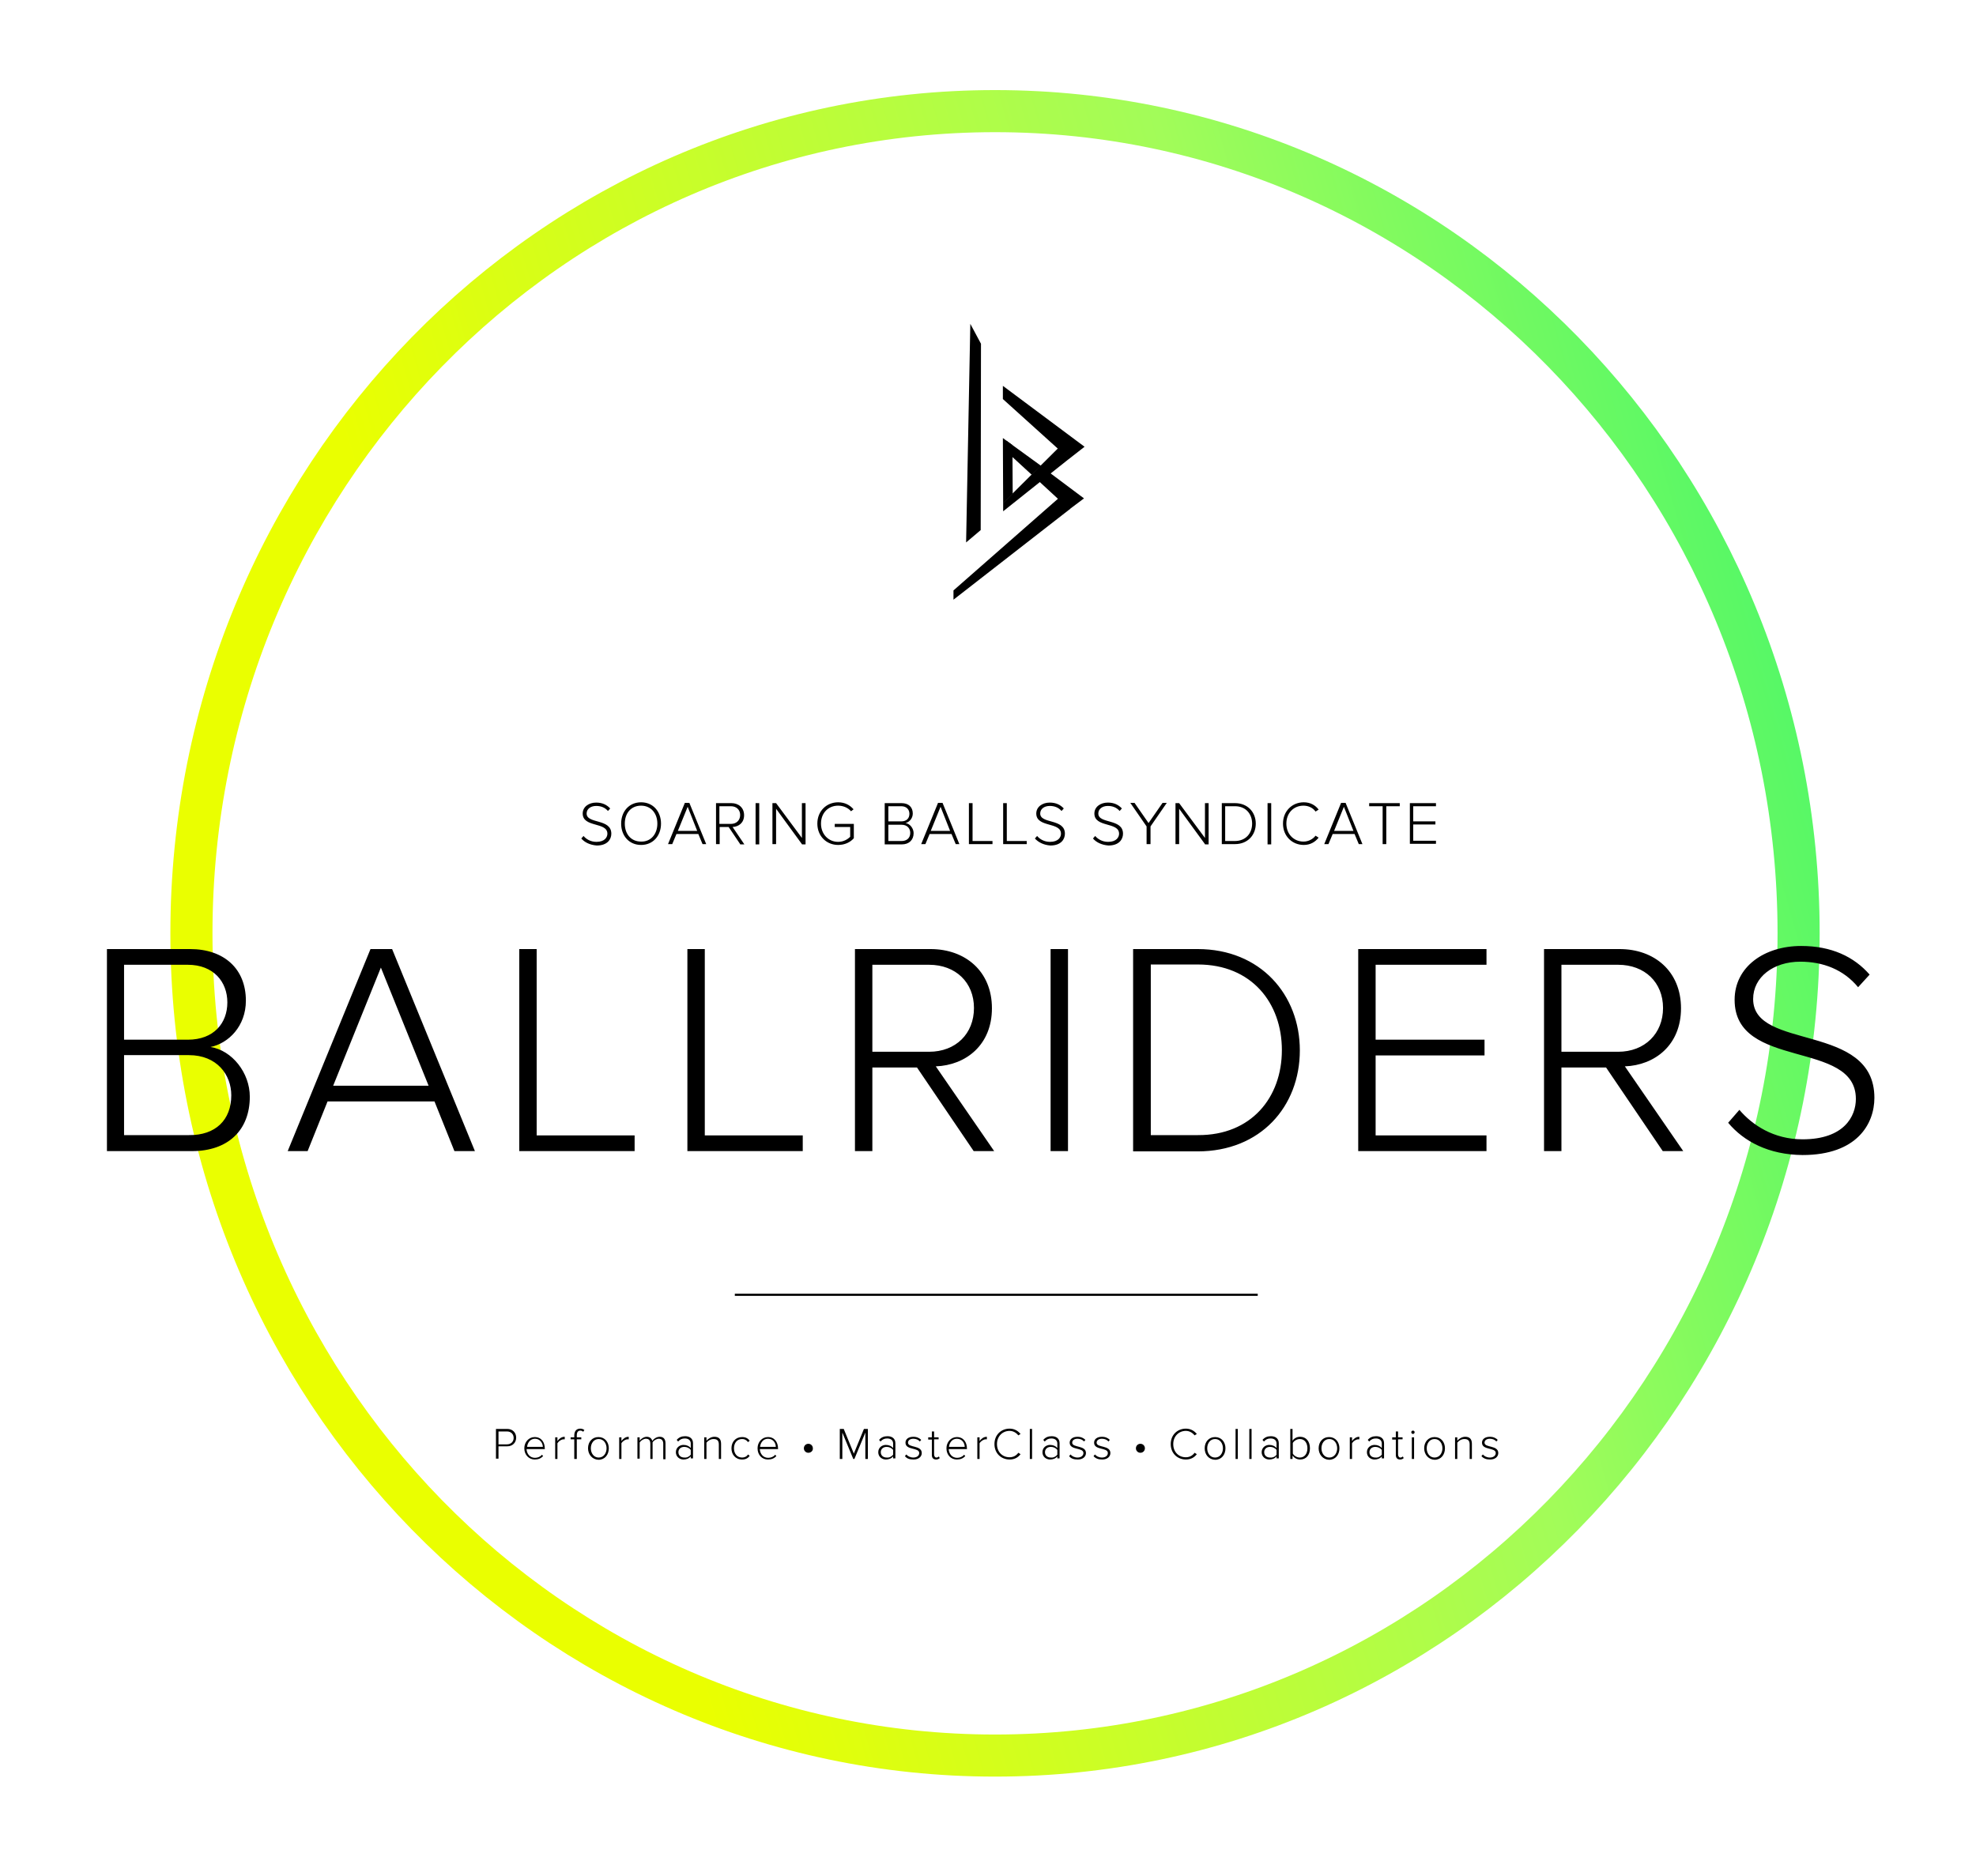
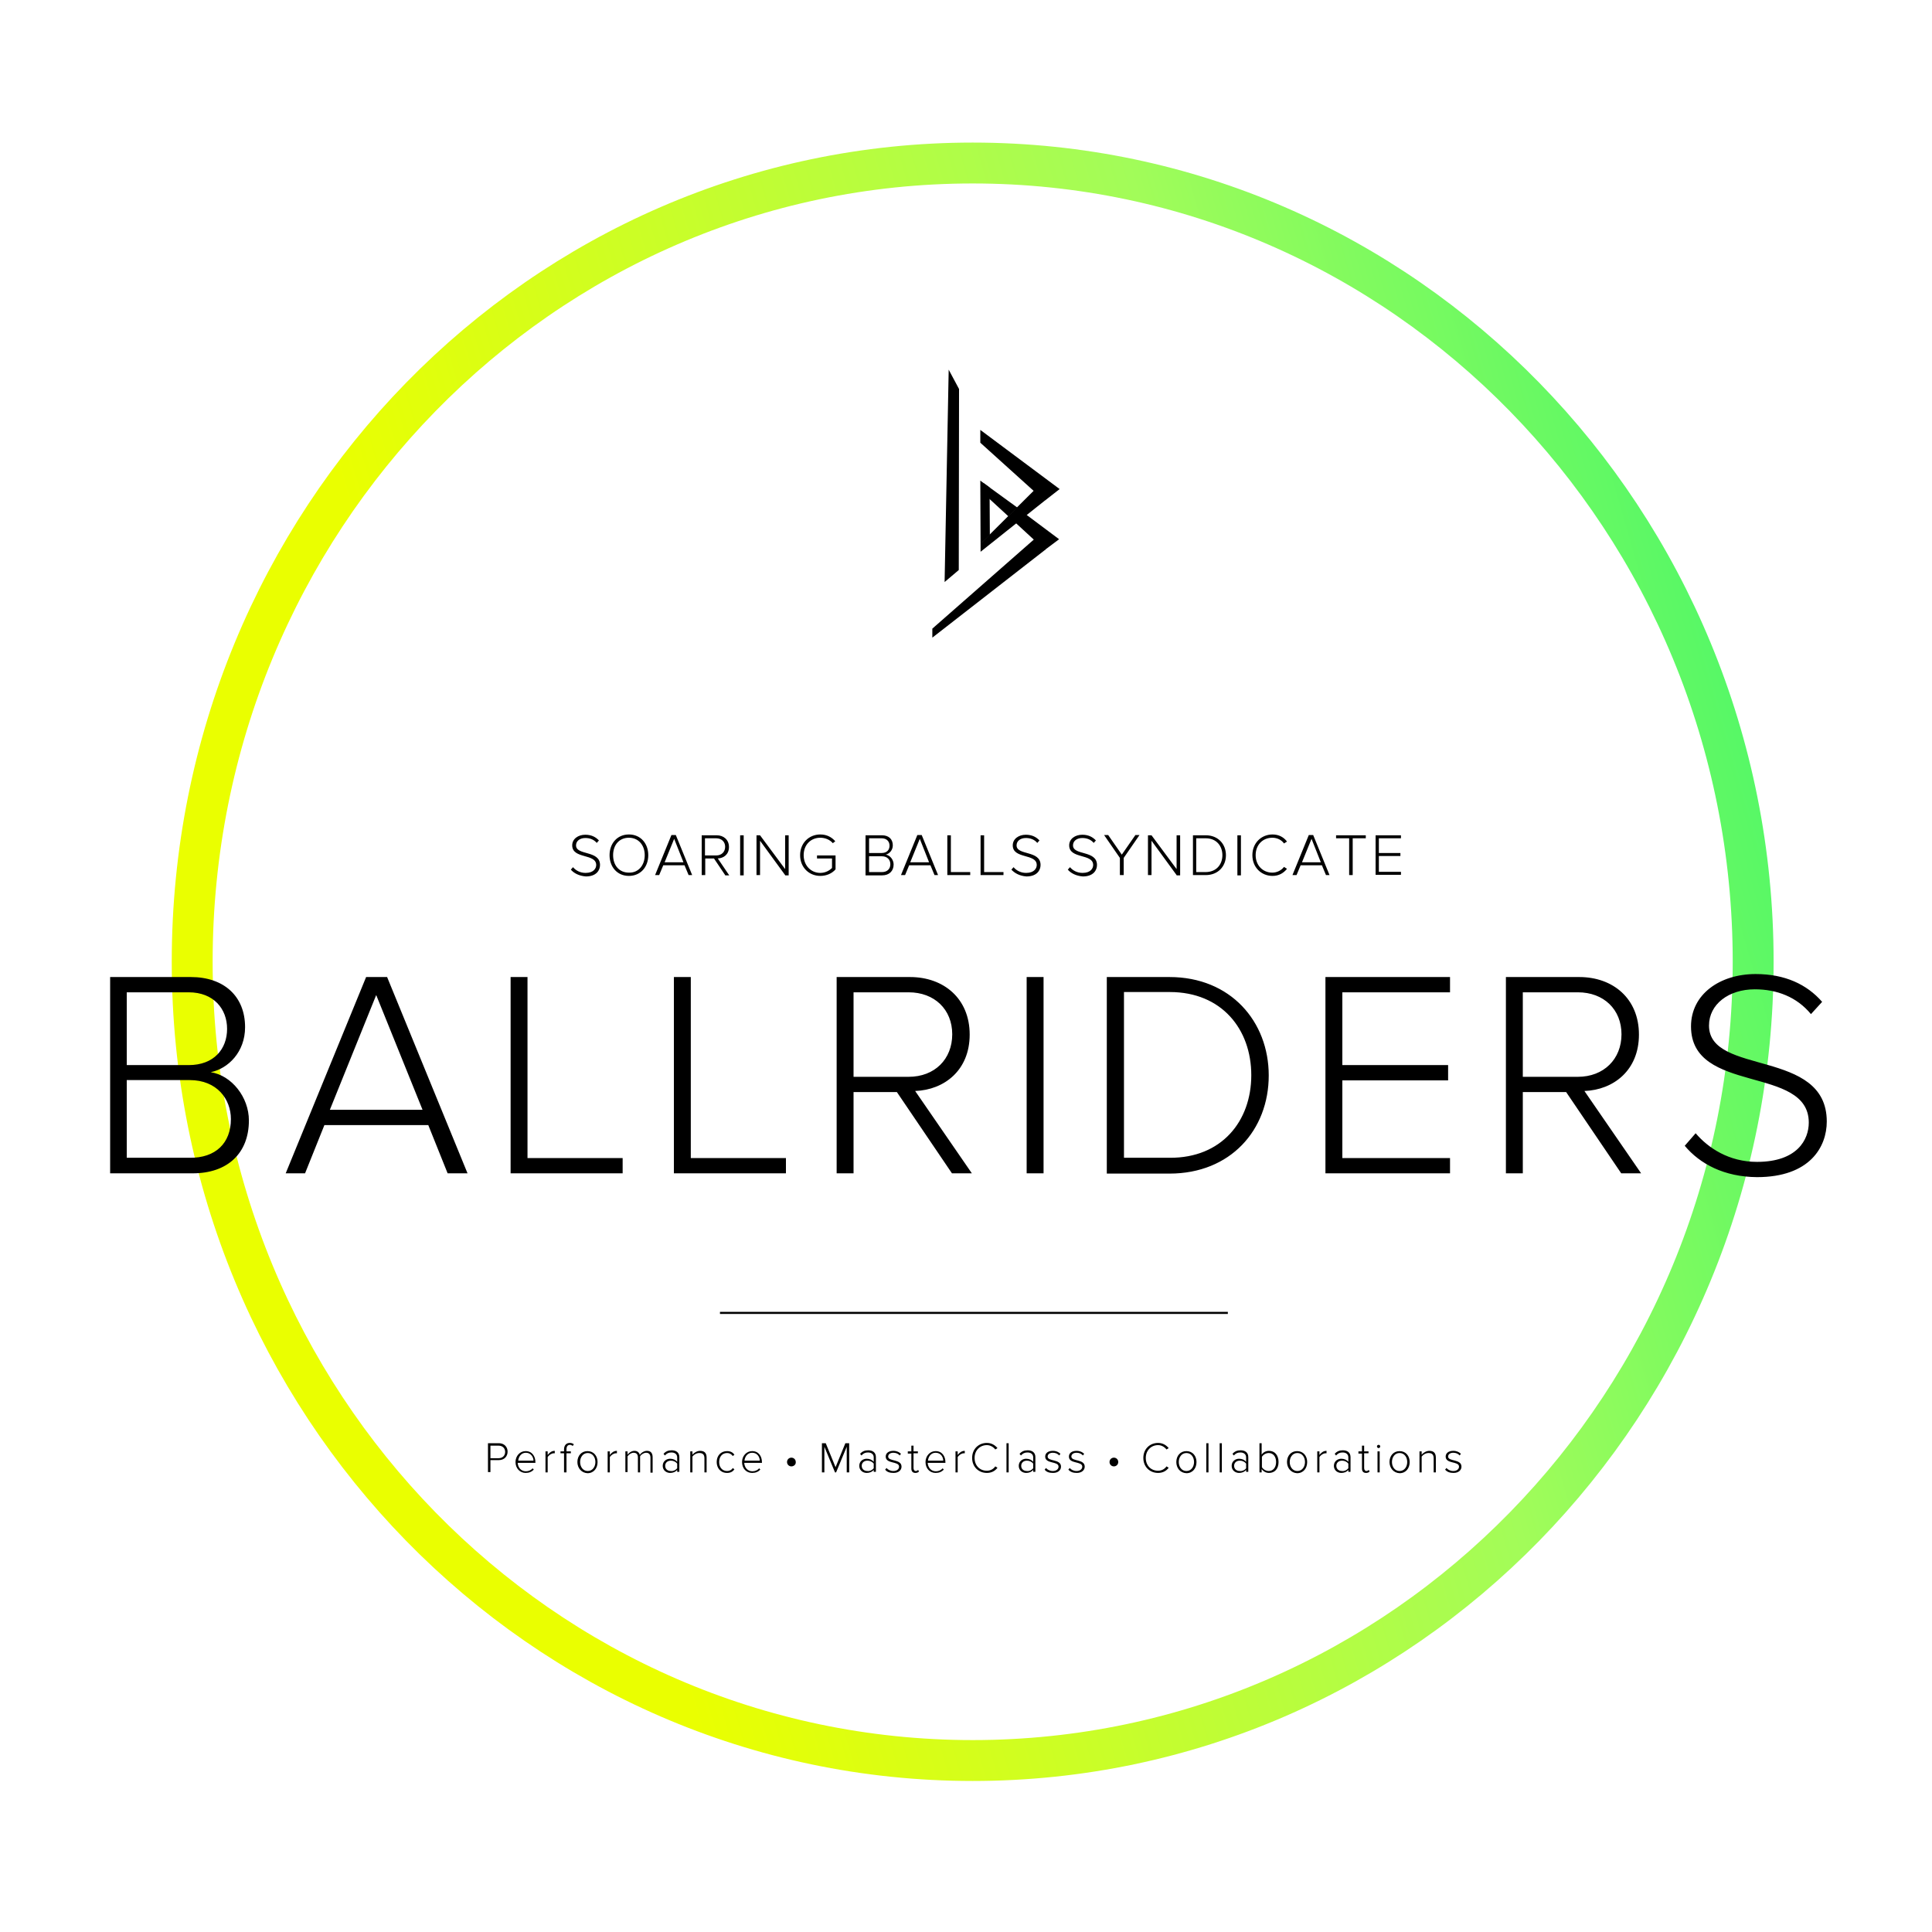
- <svg xmlns="http://www.w3.org/2000/svg" viewBox="208.5 8.8 704 668.3">
+ <svg xmlns="http://www.w3.org/2000/svg" viewBox="206.2 -11.4 708.7 708.7">
  <path fill="none" stroke="#000" stroke-width=".763" d="M470.3 470.2h186.3" />
  <linearGradient id="a" gradientUnits="userSpaceOnUse" x1="280.055" y1="422.495" x2="845.966" y2="260.223">
    <stop offset="0" stop-color="#eaff00" />
    <stop offset=".203" stop-color="#eaff00" />
    <stop offset=".73" stop-color="#a2fc59" />
    <stop offset="1" stop-color="#57f866" />
  </linearGradient>
  <ellipse fill="none" stroke="url(#a)" stroke-width="15" stroke-miterlimit="10" cx="563" cy="341.4" rx="286.3" ry="293" />
  <path d="M415.6 307.6l.8-.9c.9 1.1 2.5 2.1 4.6 2.1 3 0 3.9-1.7 3.9-2.9 0-4.3-8.8-2.1-8.8-7.2 0-2.4 2.2-3.9 4.8-3.9 2.2 0 3.8.8 5 2.1l-.8.9c-1.1-1.3-2.6-1.8-4.2-1.8-2 0-3.4 1.1-3.4 2.7 0 3.8 8.8 1.7 8.8 7.2 0 1.9-1.3 4.2-5.2 4.2-2.5-.2-4.4-1.2-5.5-2.5zM429.8 302.3c0-4.3 2.8-7.6 7.1-7.6s7.1 3.3 7.1 7.6-2.8 7.6-7.1 7.6-7.1-3.3-7.1-7.6zm12.9 0c0-3.7-2.3-6.4-5.8-6.4-3.6 0-5.8 2.7-5.8 6.4s2.2 6.4 5.8 6.4c3.5.1 5.8-2.7 5.8-6.4zM458.8 309.6l-1.5-3.6h-7.8l-1.5 3.6h-1.5l6-14.7h1.6l6 14.7h-1.3zm-5.3-13.3l-3.5 8.6h6.9l-3.4-8.6zM472.2 309.6l-4.1-6.1h-3.2v6.1h-1.3V295h5.5c2.5 0 4.5 1.6 4.5 4.3 0 2.7-1.9 4.1-4.1 4.2l4.2 6.2h-1.5zm0-10.4c0-1.8-1.3-3.1-3.3-3.1h-4.1v6.3h4.1c2 0 3.3-1.3 3.3-3.2zM477.7 309.6V295h1.3v14.7h-1.3zM494.2 309.6L485 297v12.6h-1.3V295h1.3l9.2 12.4V295h1.3v14.7h-1.3zM499.7 302.3c0-4.5 3.3-7.6 7.4-7.6 2.4 0 4.2 1 5.5 2.5l-.9.7c-1-1.2-2.7-2-4.6-2-3.5 0-6.1 2.6-6.1 6.4 0 3.8 2.7 6.5 6.1 6.5 2 0 3.5-1 4.3-1.8v-3.5h-5.5v-1.1h6.8v5.1c-1.3 1.5-3.3 2.4-5.6 2.4-4.1 0-7.4-3.1-7.4-7.6zM523.7 309.6V295h6c2.5 0 4 1.4 4 3.7 0 1.8-1.3 3.1-2.6 3.4 1.6.2 2.9 1.9 2.9 3.6 0 2.4-1.6 4-4.2 4h-6.1zm8.8-10.8c0-1.5-1-2.7-2.9-2.7H525v5.4h4.6c1.9 0 2.9-1.1 2.9-2.7zm.3 6.8c0-1.5-1-2.9-3.1-2.9H525v5.8h4.7c1.9 0 3.1-1.1 3.1-2.9zM549 309.6l-1.5-3.6h-7.8l-1.5 3.6h-1.5l6-14.7h1.6l6 14.7H549zm-5.4-13.3l-3.5 8.6h6.9l-3.4-8.6zM553.7 309.6V295h1.3v13.5h7.1v1.1h-8.4zM565.9 309.6V295h1.3v13.5h7.1v1.1h-8.4zM577.2 307.6l.8-.9c.9 1.1 2.5 2.1 4.6 2.1 3 0 3.9-1.7 3.9-2.9 0-4.3-8.8-2.1-8.8-7.2 0-2.4 2.2-3.9 4.8-3.9 2.2 0 3.8.8 5 2.1l-.8.9c-1.1-1.3-2.6-1.8-4.2-1.8-2 0-3.4 1.1-3.4 2.7 0 3.8 8.8 1.7 8.8 7.2 0 1.9-1.3 4.2-5.2 4.2-2.5-.2-4.3-1.2-5.5-2.5zM597.9 307.6l.8-.9c.9 1.1 2.5 2.1 4.6 2.1 3 0 3.9-1.7 3.9-2.9 0-4.3-8.8-2.1-8.8-7.2 0-2.4 2.2-3.9 4.8-3.9 2.2 0 3.8.8 5 2.1l-.8.9c-1.1-1.3-2.6-1.8-4.2-1.8-2 0-3.4 1.1-3.4 2.7 0 3.8 8.8 1.7 8.8 7.2 0 1.9-1.3 4.2-5.2 4.2-2.5-.2-4.4-1.2-5.5-2.5zM617 309.6v-6.3l-5.8-8.4h1.5l5 7.2 5-7.2h1.5l-5.8 8.4v6.3H617zM637.8 309.6l-9.2-12.6v12.6h-1.3V295h1.3l9.2 12.4V295h1.3v14.7h-1.3zM643.8 309.6V295h4.7c4.6 0 7.4 3.3 7.4 7.3 0 4.1-2.9 7.3-7.4 7.3h-4.7zm10.8-7.3c0-3.4-2.2-6.2-6.1-6.2H645v12.4h3.4c4 0 6.2-2.8 6.2-6.2zM660.1 309.6V295h1.3v14.7h-1.3zM665.6 302.3c0-4.5 3.3-7.6 7.4-7.6 2.3 0 4.1 1 5.3 2.6l-1.1.7c-.9-1.3-2.5-2.1-4.3-2.1-3.5 0-6.1 2.6-6.1 6.4 0 3.8 2.7 6.4 6.1 6.4 1.8 0 3.4-.9 4.3-2.1l1.1.7c-1.3 1.6-3 2.6-5.3 2.6-4.1 0-7.4-3.1-7.4-7.6zM692.6 309.6l-1.5-3.6h-7.8l-1.5 3.6h-1.5l6-14.7h1.6l6 14.7h-1.3zm-5.3-13.3l-3.5 8.6h6.9l-3.4-8.6zM701.1 309.6v-13.5h-4.8V295h10.9v1.1h-4.8v13.5h-1.3zM710.8 309.6V295h9.3v1.1H712v5.4h7.9v1.1H712v5.8h8.1v1.1h-9.3z" />
  <g>
    <path d="M385.2 528.7V518h4c2 0 3.2 1.4 3.2 3.1s-1.2 3.1-3.2 3.1h-3.1v4.4h-.9zm6.3-7.5c0-1.3-.9-2.3-2.4-2.3h-3v4.6h3c1.5 0 2.4-1 2.4-2.3zM395.3 524.9c0-2.2 1.6-4 3.7-4 2.4 0 3.6 1.9 3.6 4.1v.2h-6.5c.1 1.7 1.2 3.1 3 3.1 1 0 1.9-.4 2.5-1.1l.4.5c-.8.8-1.7 1.2-3 1.2-2 0-3.7-1.6-3.7-4zm3.8-3.4c-1.8 0-2.7 1.6-2.8 2.9h5.6c0-1.2-.9-2.9-2.8-2.9zM406.3 528.7V521h.8v1.3c.7-.9 1.5-1.5 2.6-1.5v.9h-.4c-.8 0-1.8.7-2.2 1.4v5.6h-.8zM413.1 528.7v-7h-1.3v-.7h1.3v-.7c0-1.5.8-2.4 2.1-2.4.5 0 1 .1 1.5.5l-.4.6c-.3-.2-.6-.4-1-.4-.9 0-1.3.6-1.3 1.7v.7h1.6v.7H414v7h-.9zM418 524.9c0-2.3 1.5-4 3.7-4 2.3 0 3.7 1.8 3.7 4 0 2.3-1.4 4.1-3.7 4.1-2.2-.1-3.7-1.9-3.7-4.1zm6.6 0c0-1.7-1-3.3-2.8-3.3-1.8 0-2.8 1.6-2.8 3.3 0 1.7 1 3.3 2.8 3.3 1.8 0 2.8-1.6 2.8-3.3zM429.1 528.7V521h.8v1.3c.7-.9 1.5-1.5 2.6-1.5v.9h-.4c-.8 0-1.8.7-2.2 1.4v5.6h-.8zM444.8 528.7v-5.4c0-1.1-.5-1.8-1.6-1.8-.8 0-1.8.6-2.2 1.3v5.9h-.8v-5.4c0-1.1-.4-1.8-1.6-1.8-.8 0-1.7.6-2.2 1.3v5.8h-.8V521h.8v1.2c.3-.5 1.4-1.4 2.5-1.4 1.2 0 1.8.7 2 1.5.4-.7 1.5-1.5 2.6-1.5 1.4 0 2.1.8 2.1 2.4v5.6h-.8zM454.6 528.7v-.9c-.7.8-1.6 1.1-2.6 1.1-1.3 0-2.7-.9-2.7-2.6 0-1.7 1.4-2.6 2.7-2.6 1.1 0 2 .4 2.6 1.1v-1.6c0-1.2-.9-1.8-2.1-1.8-1 0-1.7.3-2.4 1.1l-.5-.6c.8-.9 1.7-1.3 3-1.3 1.6 0 2.8.8 2.8 2.5v5.4h-.8zm0-1.5v-1.7c-.5-.7-1.4-1.1-2.3-1.1-1.3 0-2.1.8-2.1 1.9 0 1.1.8 1.9 2.1 1.9.9.1 1.7-.3 2.3-1zM464.6 528.7v-5.2c0-1.5-.8-1.9-1.9-1.9-1 0-2 .6-2.5 1.3v5.8h-.8V521h.8v1.2c.6-.7 1.7-1.4 2.8-1.4 1.6 0 2.4.8 2.4 2.5v5.4h-.8zM469.1 524.9c0-2.3 1.5-4 3.8-4 1.3 0 2.1.5 2.7 1.3l-.6.5c-.6-.8-1.3-1.1-2.1-1.1-1.8 0-2.9 1.4-2.9 3.3s1.1 3.3 2.9 3.3c.8 0 1.6-.3 2.1-1.1l.6.5c-.6.8-1.4 1.3-2.7 1.3-2.4 0-3.8-1.8-3.8-4zM478.4 524.9c0-2.2 1.6-4 3.7-4 2.4 0 3.6 1.9 3.6 4.1v.2h-6.5c.1 1.7 1.2 3.1 3 3.1 1 0 1.9-.4 2.5-1.1l.4.5c-.8.8-1.7 1.2-3 1.2-2.1 0-3.7-1.6-3.7-4zm3.7-3.4c-1.8 0-2.7 1.6-2.8 2.9h5.6c0-1.2-.8-2.9-2.8-2.9zM496.5 526.5c-.9 0-1.6-.7-1.6-1.6 0-.9.7-1.6 1.6-1.6.9 0 1.6.7 1.6 1.6.1.9-.7 1.6-1.6 1.6zM516.8 528.7v-9.4l-3.9 9.4h-.4l-3.9-9.4v9.4h-.9V518h1.4l3.6 8.8 3.6-8.8h1.4v10.7h-.9zM526.7 528.7v-.9c-.7.8-1.6 1.1-2.6 1.1-1.3 0-2.7-.9-2.7-2.6 0-1.7 1.4-2.6 2.7-2.6 1.1 0 2 .4 2.6 1.1v-1.6c0-1.2-.9-1.8-2.1-1.8-1 0-1.7.3-2.4 1.1l-.5-.6c.8-.9 1.7-1.3 3-1.3 1.6 0 2.8.8 2.8 2.5v5.4h-.8zm0-1.5v-1.7c-.5-.7-1.4-1.1-2.3-1.1-1.3 0-2.1.8-2.1 1.9 0 1.1.8 1.9 2.1 1.9.9.1 1.7-.3 2.3-1zM530.9 527.7l.5-.6c.5.6 1.4 1.1 2.5 1.1 1.3 0 2.1-.7 2.1-1.6 0-2.1-4.9-.9-4.9-3.7 0-1.2 1-2.1 2.8-2.1 1.3 0 2.2.5 2.8 1.1l-.5.6c-.4-.6-1.3-1-2.3-1-1.2 0-1.9.6-1.9 1.4 0 1.9 4.9.8 4.9 3.7 0 1.2-1 2.3-2.9 2.3-1.4 0-2.4-.3-3.1-1.2zM540.5 527.3v-5.5h-1.3v-.8h1.3v-2.1h.8v2.1h1.6v.7h-1.6v5.4c0 .6.3 1.1.8 1.1.4 0 .7-.2.9-.4l.3.6c-.3.3-.7.5-1.3.5-1 0-1.5-.6-1.5-1.6zM545.7 524.9c0-2.2 1.6-4 3.7-4 2.4 0 3.6 1.9 3.6 4.1v.2h-6.5c.1 1.7 1.2 3.1 3 3.1 1 0 1.9-.4 2.5-1.1l.4.5c-.8.8-1.7 1.2-3 1.2-2.1 0-3.7-1.6-3.7-4zm3.7-3.4c-1.8 0-2.7 1.6-2.8 2.9h5.6c0-1.2-.8-2.9-2.8-2.9zM556.7 528.7V521h.8v1.3c.7-.9 1.5-1.5 2.6-1.5v.9h-.4c-.8 0-1.8.7-2.2 1.4v5.6h-.8zM562.8 523.4c0-3.3 2.4-5.5 5.4-5.5 1.7 0 3 .8 3.9 1.9l-.8.5c-.7-.9-1.8-1.6-3.1-1.6-2.5 0-4.5 1.9-4.5 4.7 0 2.8 1.9 4.7 4.5 4.7 1.3 0 2.4-.6 3.1-1.6l.8.5c-.9 1.2-2.2 1.9-3.9 1.9-3 0-5.4-2.2-5.4-5.5zM575.4 528.7V518h.8v10.7h-.8zM585.2 528.7v-.9c-.7.8-1.6 1.1-2.6 1.1-1.3 0-2.7-.9-2.7-2.6 0-1.7 1.4-2.6 2.7-2.6 1.1 0 2 .4 2.6 1.1v-1.6c0-1.2-.9-1.8-2.1-1.8-1 0-1.7.3-2.4 1.1l-.5-.6c.8-.9 1.7-1.3 3-1.3 1.6 0 2.8.8 2.8 2.5v5.4h-.8zm0-1.5v-1.7c-.5-.7-1.4-1.1-2.3-1.1-1.3 0-2.1.8-2.1 1.9 0 1.1.8 1.9 2.1 1.9.9.1 1.7-.3 2.3-1zM589.4 527.7l.5-.6c.5.6 1.4 1.1 2.5 1.1 1.3 0 2.1-.7 2.1-1.6 0-2.1-4.9-.9-4.9-3.7 0-1.2 1-2.1 2.8-2.1 1.3 0 2.2.5 2.8 1.1l-.5.6c-.4-.6-1.3-1-2.3-1-1.2 0-1.9.6-1.9 1.4 0 1.9 4.9.8 4.9 3.7 0 1.2-1 2.3-2.9 2.3-1.4 0-2.4-.3-3.1-1.2zM598.1 527.7l.5-.6c.5.6 1.4 1.1 2.5 1.1 1.3 0 2.1-.7 2.1-1.6 0-2.1-4.9-.9-4.9-3.7 0-1.2 1-2.1 2.8-2.1 1.3 0 2.2.5 2.8 1.1l-.5.6c-.4-.6-1.3-1-2.3-1-1.2 0-1.9.6-1.9 1.4 0 1.9 4.9.8 4.9 3.7 0 1.2-1 2.3-2.9 2.3-1.3 0-2.3-.3-3.1-1.2zM614.8 526.5c-.9 0-1.6-.7-1.6-1.6 0-.9.7-1.6 1.6-1.6.9 0 1.6.7 1.6 1.6 0 .9-.7 1.6-1.6 1.6zM625.6 523.4c0-3.3 2.4-5.5 5.4-5.5 1.7 0 3 .8 3.9 1.9l-.8.5c-.7-.9-1.8-1.6-3.1-1.6-2.5 0-4.5 1.9-4.5 4.7 0 2.8 1.9 4.7 4.5 4.7 1.3 0 2.4-.6 3.1-1.6l.8.5c-.9 1.2-2.2 1.9-3.9 1.9-3 0-5.4-2.2-5.4-5.5zM637.7 524.9c0-2.3 1.5-4 3.7-4 2.3 0 3.7 1.8 3.7 4 0 2.3-1.4 4.1-3.7 4.1-2.3-.1-3.7-1.9-3.7-4.1zm6.5 0c0-1.7-1-3.3-2.8-3.3-1.8 0-2.8 1.6-2.8 3.3 0 1.7 1 3.3 2.8 3.3 1.8 0 2.8-1.6 2.8-3.3zM648.7 528.7V518h.8v10.7h-.8zM653.6 528.7V518h.8v10.7h-.8zM663.3 528.7v-.9c-.7.8-1.6 1.1-2.6 1.1-1.3 0-2.7-.9-2.7-2.6 0-1.7 1.4-2.6 2.7-2.6 1.1 0 2 .4 2.6 1.1v-1.6c0-1.2-.9-1.8-2.1-1.8-1 0-1.7.3-2.4 1.1l-.5-.6c.8-.9 1.7-1.3 3-1.3 1.6 0 2.8.8 2.8 2.5v5.4h-.8zm0-1.5v-1.7c-.5-.7-1.4-1.1-2.3-1.1-1.3 0-2.1.8-2.1 1.9 0 1.1.8 1.9 2.1 1.9.9.1 1.8-.3 2.3-1zM668.2 528.7V518h.8v4.2c.6-.9 1.6-1.4 2.7-1.4 2.1 0 3.5 1.6 3.5 4.1 0 2.5-1.4 4-3.5 4-1.2 0-2.1-.6-2.7-1.4v1.2h-.8zm3.4-.5c1.7 0 2.7-1.4 2.7-3.3s-1-3.3-2.7-3.3c-1.1 0-2.1.7-2.5 1.4v3.8c.4.7 1.4 1.4 2.5 1.4zM678.3 524.9c0-2.3 1.5-4 3.7-4 2.3 0 3.7 1.8 3.7 4 0 2.3-1.4 4.1-3.7 4.1-2.2-.1-3.7-1.9-3.7-4.1zm6.6 0c0-1.7-1-3.3-2.8-3.3-1.8 0-2.8 1.6-2.8 3.3 0 1.7 1 3.3 2.8 3.3 1.8 0 2.8-1.6 2.8-3.3zM689.4 528.7V521h.8v1.3c.7-.9 1.5-1.5 2.6-1.5v.9h-.4c-.8 0-1.8.7-2.2 1.4v5.6h-.8zM700.8 528.7v-.9c-.7.8-1.6 1.1-2.6 1.1-1.3 0-2.7-.9-2.7-2.6 0-1.7 1.4-2.6 2.7-2.6 1.1 0 2 .4 2.6 1.1v-1.6c0-1.2-.9-1.8-2.1-1.8-1 0-1.7.3-2.4 1.1l-.5-.6c.8-.9 1.7-1.3 3-1.3 1.6 0 2.8.8 2.8 2.5v5.4h-.8zm0-1.5v-1.7c-.5-.7-1.4-1.1-2.3-1.1-1.3 0-2.1.8-2.1 1.9 0 1.1.8 1.9 2.1 1.9.9.1 1.7-.3 2.3-1zM705.8 527.3v-5.5h-1.3v-.8h1.3v-2.1h.8v2.1h1.6v.7h-1.6v5.4c0 .6.3 1.1.8 1.1.4 0 .7-.2.9-.4l.3.6c-.3.3-.7.5-1.3.5-1 0-1.5-.6-1.5-1.6zM711.3 519.2c0-.4.3-.6.6-.6.4 0 .6.3.6.6s-.3.6-.6.6-.6-.3-.6-.6zm.2 9.5V521h.8v7.7h-.8zM715.9 524.9c0-2.3 1.5-4 3.7-4 2.3 0 3.7 1.8 3.7 4 0 2.3-1.4 4.1-3.7 4.1-2.2-.1-3.7-1.9-3.7-4.1zm6.5 0c0-1.7-1-3.3-2.8-3.3-1.8 0-2.8 1.6-2.8 3.3 0 1.7 1 3.3 2.8 3.3 1.8 0 2.8-1.6 2.8-3.3zM732.1 528.7v-5.2c0-1.5-.8-1.9-1.9-1.9-1 0-2 .6-2.5 1.3v5.8h-.8V521h.8v1.2c.6-.7 1.7-1.4 2.8-1.4 1.6 0 2.4.8 2.4 2.5v5.4h-.8zM736.3 527.7l.5-.6c.5.6 1.4 1.1 2.5 1.1 1.3 0 2.1-.7 2.1-1.6 0-2.1-4.9-.9-4.9-3.7 0-1.2 1-2.1 2.8-2.1 1.3 0 2.2.5 2.8 1.1l-.5.6c-.4-.6-1.3-1-2.3-1-1.2 0-1.9.6-1.9 1.4 0 1.9 4.9.8 4.9 3.7 0 1.2-1 2.3-2.9 2.3-1.3 0-2.3-.3-3.1-1.2z" />
  </g>
  <g>
    <path d="M246.6 419v-72h29.6c12.1 0 19.9 7 19.9 18.4 0 9.1-6.2 15.2-12.6 16.5 7.7 1.2 14 9.2 14 17.7 0 12-7.8 19.4-20.6 19.4h-30.3zm42.9-53c0-7.3-4.9-13.4-14.1-13.4h-22.7v26.7h22.7c9.3 0 14.1-5.9 14.1-13.3zm1.4 33.1c0-7.3-5.1-14.3-15.1-14.3h-23.1v28.5h23.1c9.5.1 15.1-5.4 15.1-14.2zM370.4 419l-7.1-17.7h-38.1l-7.1 17.7H311l29.5-72h7.7l29.5 72h-7.3zm-26.2-65.4l-17 42.1h34l-17-42.1zM393.5 419v-72h6.2v66.4h34.9v5.6h-41.1zM453.4 419v-72h6.2v66.4h34.9v5.6h-41.1zM555.4 419l-20.2-29.8h-15.9V419h-6.2v-72H540c12.4 0 21.9 7.9 21.9 21.1 0 13.1-9.3 20.3-20 20.7l20.8 30.2h-7.3zm.1-51c0-9.1-6.5-15.4-16-15.4h-20.2v31h20.2c9.6 0 16-6.5 16-15.6zM582.8 419v-72h6.2v72h-6.2zM612.2 419v-72h23c22.4 0 36.4 16.3 36.4 36.1 0 20-14 36-36.4 36h-23zm53-36c0-16.8-10.8-30.5-29.9-30.5h-16.8v60.8h16.8c19 .1 29.9-13.4 29.9-30.3zM692.4 419v-72h45.7v5.6h-39.5v26.7h38.8v5.6h-38.8v28.5h39.5v5.6h-45.7zM800.9 419l-20.2-29.8h-15.9V419h-6.2v-72h26.9c12.4 0 21.9 7.9 21.9 21.1 0 13.1-9.3 20.3-20 20.7l20.8 30.2h-7.3zm.1-51c0-9.1-6.5-15.4-16-15.4h-20.2v31H785c9.5 0 16-6.5 16-15.6zM824.2 408.9l4-4.6c4.6 5.4 12.2 10.5 22.5 10.5 14.8 0 19-8.2 19-14.4 0-21.2-43.2-10.2-43.2-35.3 0-11.8 10.6-19.2 23.7-19.2 10.8 0 18.8 3.8 24.4 10.2l-4.1 4.5c-5.2-6.3-12.5-9.1-20.6-9.1-9.6 0-16.8 5.5-16.8 13.3 0 18.5 43.2 8.3 43.2 35.2 0 9.3-6.2 20.4-25.6 20.4-12-.1-20.9-4.8-26.5-11.5z" />
  </g>
  <path d="M567 165.8l12.4 9-3.3 3.2-7.4-6.8zM557.9 197.7l-5.2 4.4 1.5-77.9 3.8 7.1zM589.4 172.3L565.8 151v-4.7l29.1 21.7zM589.7 190.2l-41.5 32.3v-3.3l37.6-33z" />
  <path d="M565.8 164.9l3.4 2.5.1 17.4-3.4 3.3z" />
  <path d="M589.5 172.2L565.9 191v-3l19.7-19.6z" />
  <path d="M589.5 190.3l-12.7-11.7 2.4-3.8 15.5 11.6z" />
</svg>
